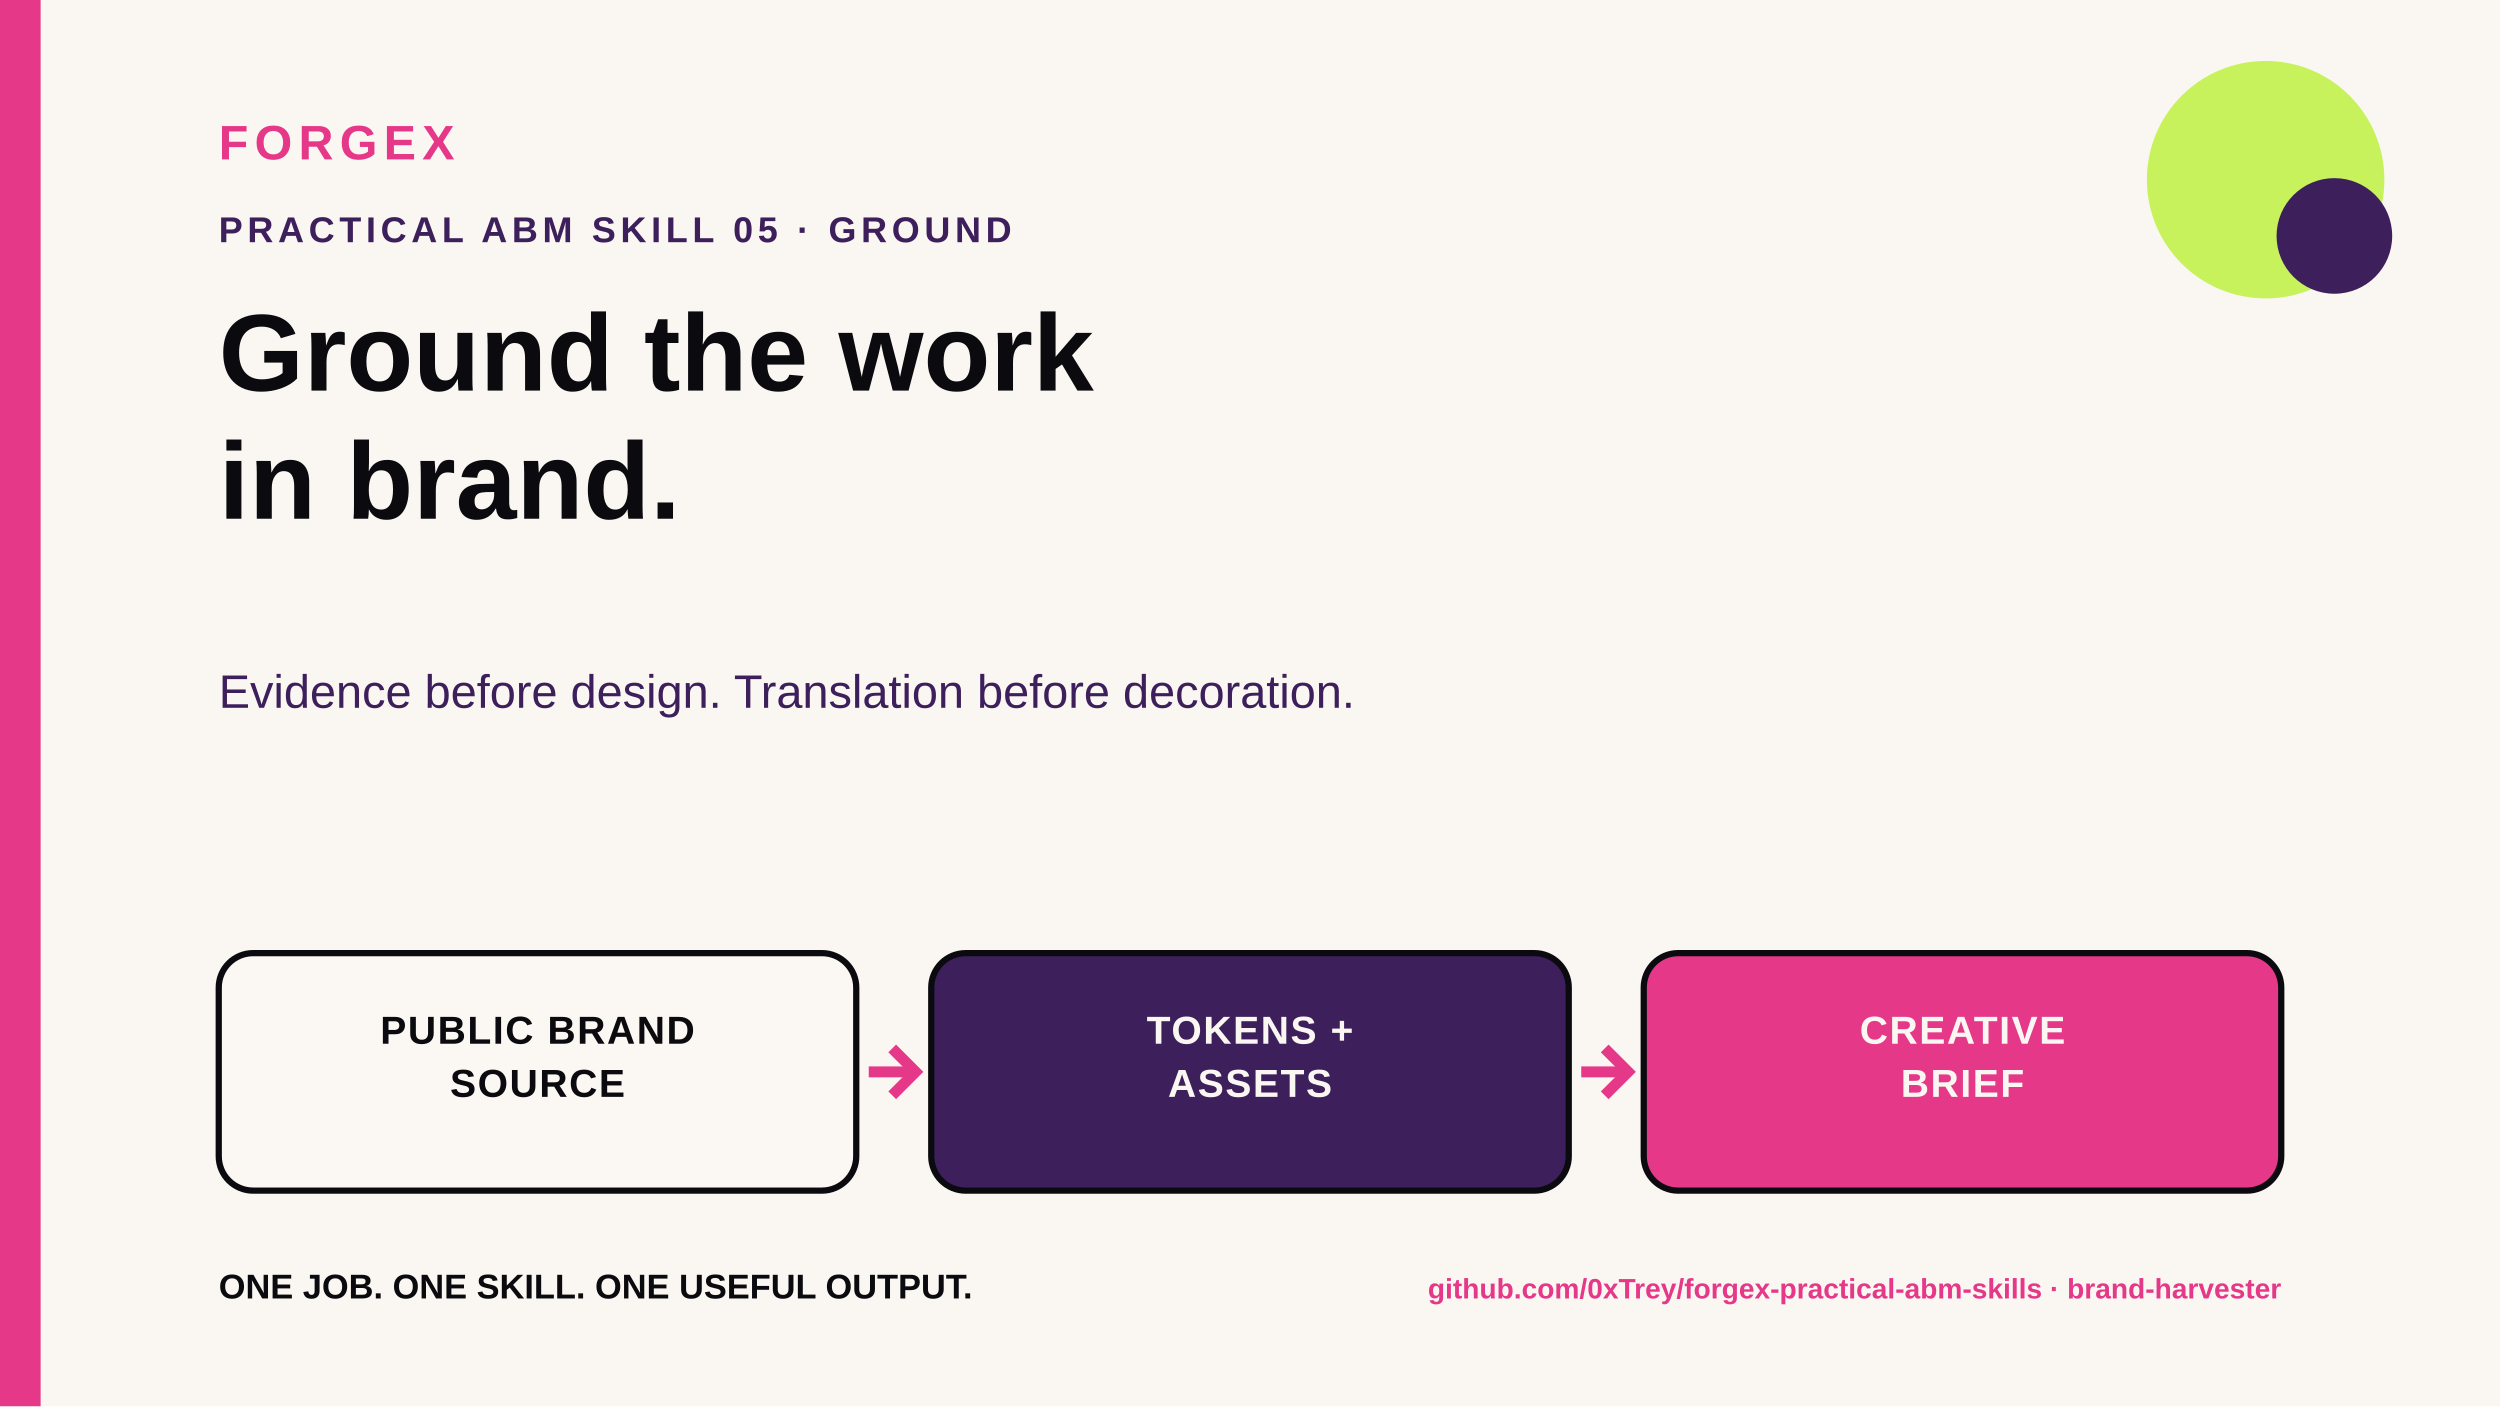
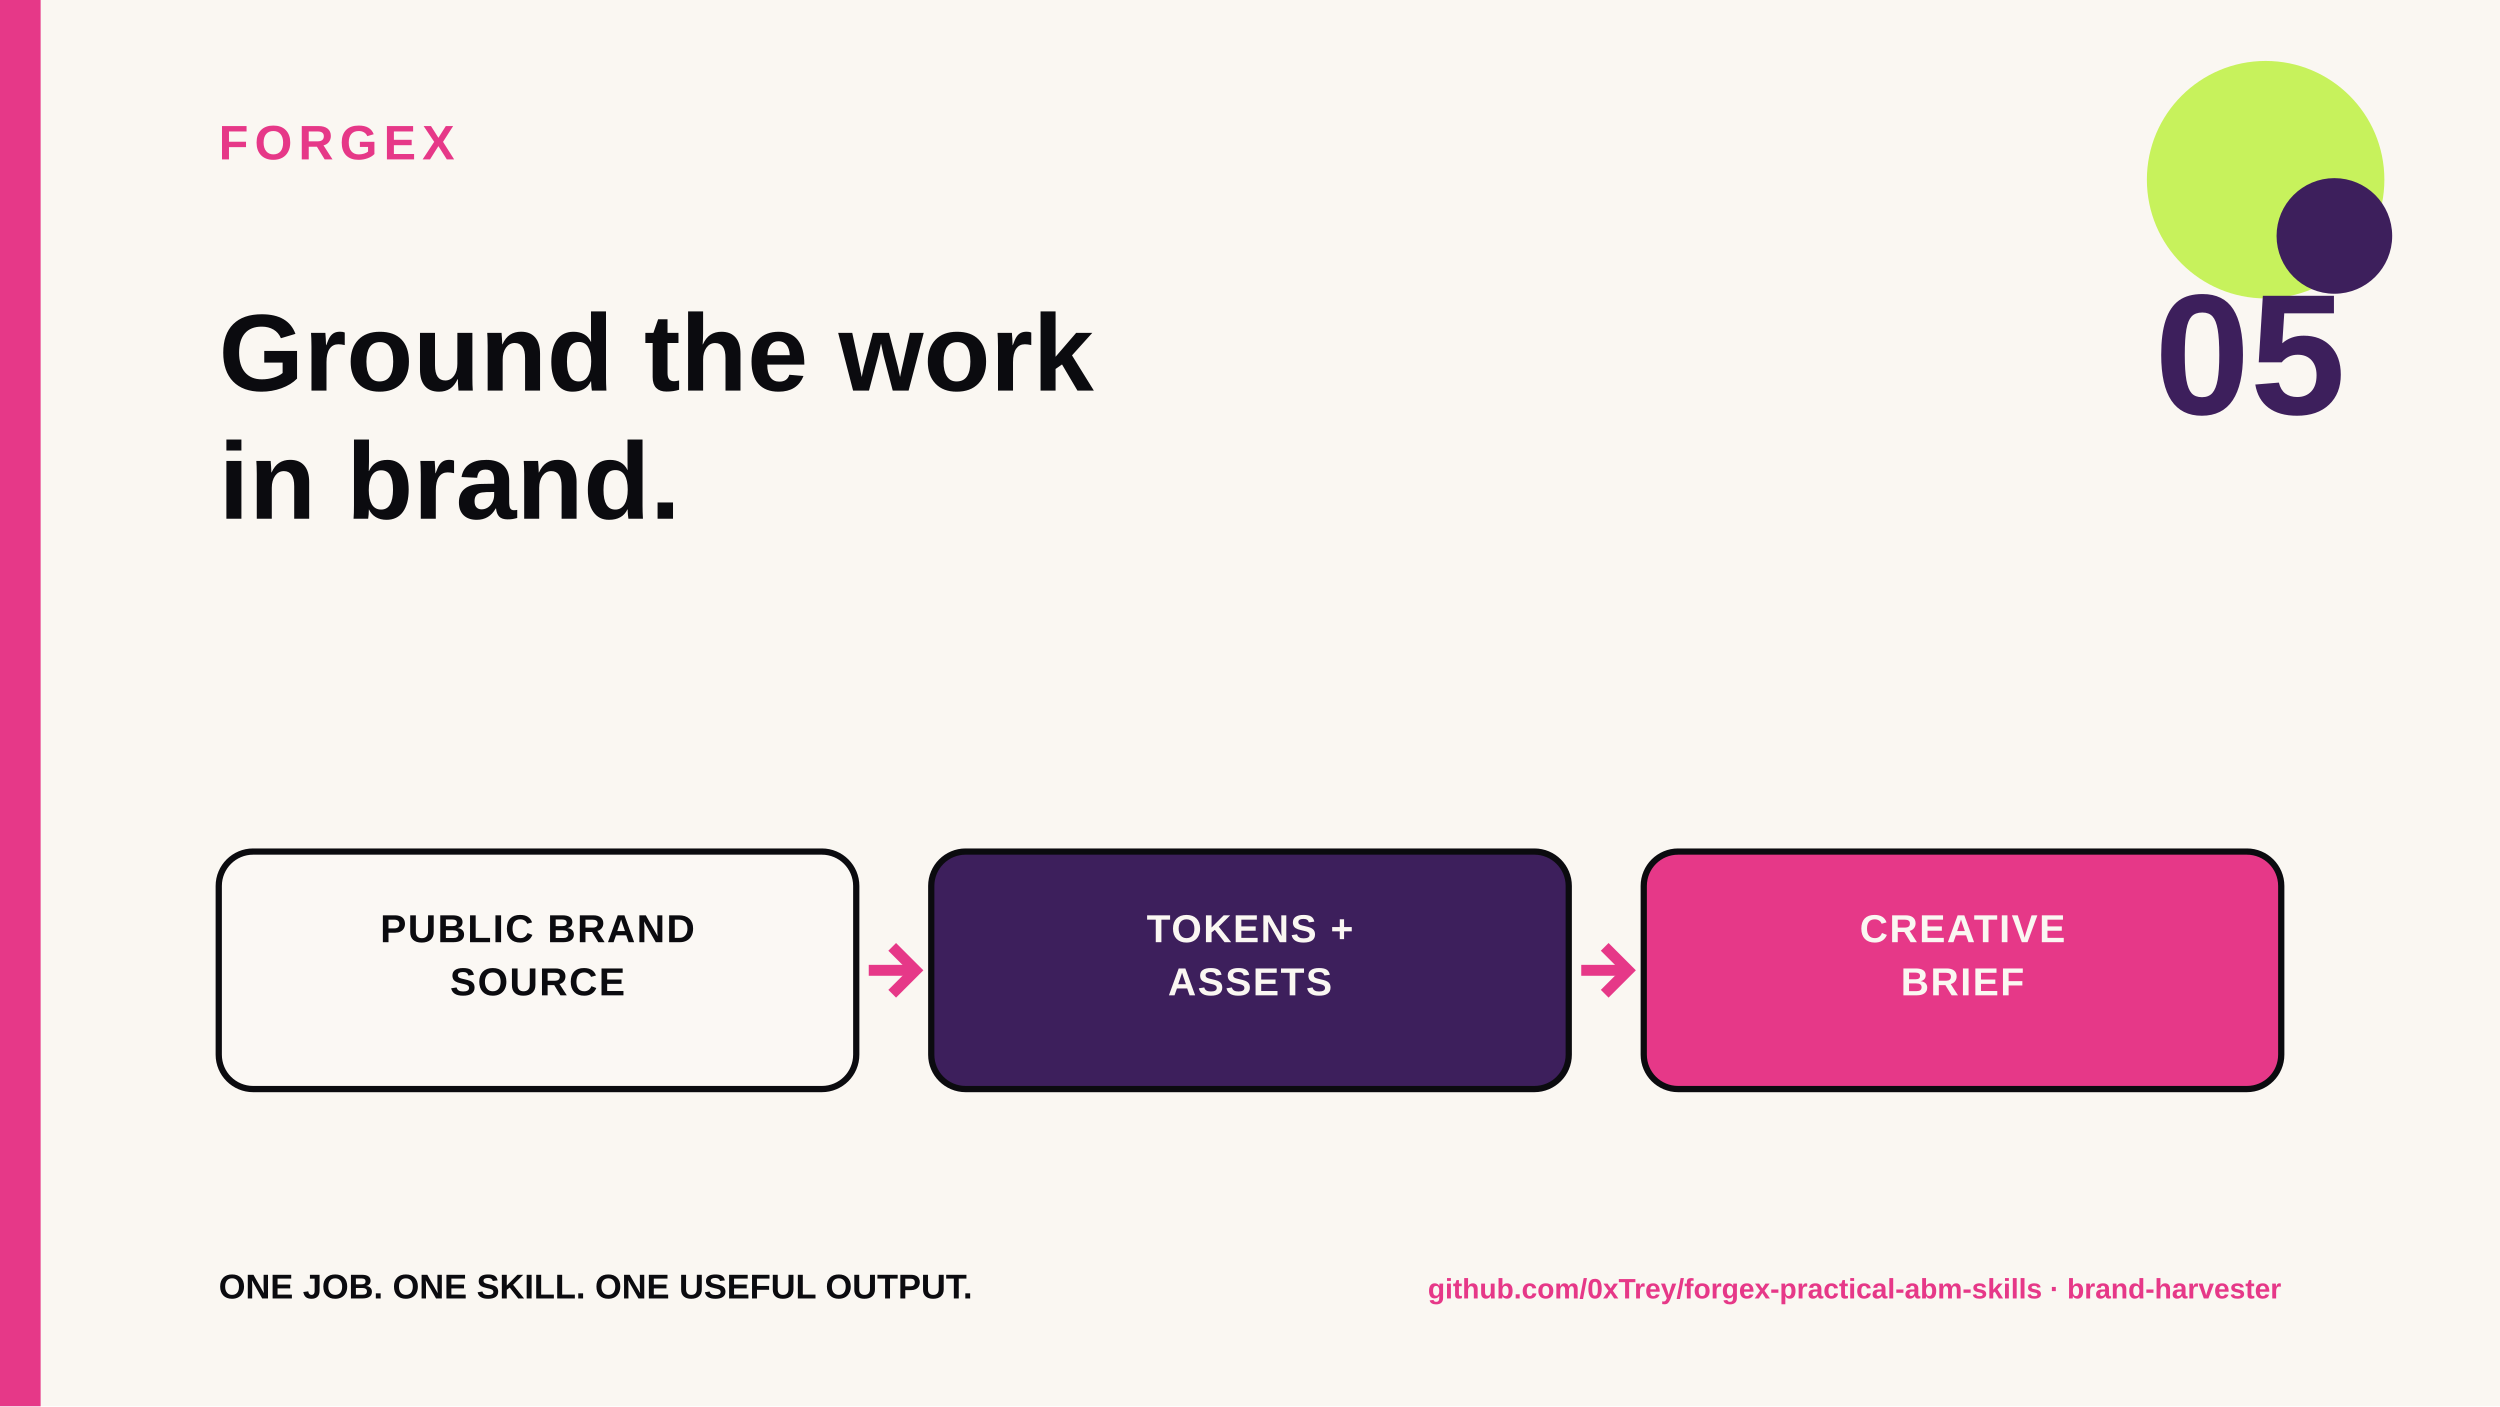
<svg xmlns="http://www.w3.org/2000/svg" width="1600" height="900" viewBox="0 0 1600 900">
  <rect width="1600" height="900" fill="#FAF7F2" />
  <rect x="0" y="0" width="26" height="900" fill="#E63888" />
  <circle cx="1450" cy="115" r="76" fill="#C7F25C" />
  <circle cx="1494" cy="151" r="37" fill="#3D1F5C" />
  <text x="140" y="102" font-family="Arial, Helvetica, sans-serif" font-size="31" font-weight="900" fill="#E63888" letter-spacing="4">FORGEX</text>
-   <text x="140" y="155" font-family="Arial, Helvetica, sans-serif" font-size="23" font-weight="800" fill="#3D1F5C" letter-spacing="3">PRACTICAL ABM SKILL 05 · GROUND</text>
+   <text x="1440" y="265" text-anchor="middle" font-family="Arial, Helvetica, sans-serif" font-size="110" font-weight="900" fill="#3D1F5C">05</text>
  <text x="140" y="250" fill="#0B0B0F" font-family="Arial, Helvetica, sans-serif" font-size="70" font-weight="900">Ground the work</text>
  <text x="140" y="332" fill="#0B0B0F" font-family="Arial, Helvetica, sans-serif" font-size="70" font-weight="900">in brand.</text>
-   <text x="140" y="453" font-family="Arial, Helvetica, sans-serif" font-size="30" fill="#3D1F5C">Evidence before design. Translation before decoration.</text>
-   <rect x="140" y="610" width="408" height="152" rx="22" fill="#FBF8F4" stroke="#0B0B0F" stroke-width="4" />
-   <path d="M 556 686 L 586 686" stroke="#E63888" stroke-width="7" />
-   <path d="M 571 671 L 586 686 L 571 701" fill="none" stroke="#E63888" stroke-width="7" />
-   <text x="344" y="668" text-anchor="middle" fill="#0B0B0F" font-family="Arial, Helvetica, sans-serif" font-size="25" font-weight="800" letter-spacing="1">PUBLIC BRAND</text>
-   <text x="344" y="702" text-anchor="middle" fill="#0B0B0F" font-family="Arial, Helvetica, sans-serif" font-size="25" font-weight="800" letter-spacing="1">SOURCE</text>
-   <rect x="596" y="610" width="408" height="152" rx="22" fill="#3D1F5C" stroke="#0B0B0F" stroke-width="4" />
-   <path d="M 1012 686 L 1042 686" stroke="#E63888" stroke-width="7" />
-   <path d="M 1027 671 L 1042 686 L 1027 701" fill="none" stroke="#E63888" stroke-width="7" />
-   <text x="800" y="668" text-anchor="middle" fill="#FAF7F2" font-family="Arial, Helvetica, sans-serif" font-size="25" font-weight="800" letter-spacing="1">TOKENS +</text>
-   <text x="800" y="702" text-anchor="middle" fill="#FAF7F2" font-family="Arial, Helvetica, sans-serif" font-size="25" font-weight="800" letter-spacing="1">ASSETS</text>
-   <rect x="1052" y="610" width="408" height="152" rx="22" fill="#E63888" stroke="#0B0B0F" stroke-width="4" />
-   <text x="1256" y="668" text-anchor="middle" fill="#FAF7F2" font-family="Arial, Helvetica, sans-serif" font-size="25" font-weight="800" letter-spacing="1">CREATIVE</text>
-   <text x="1256" y="702" text-anchor="middle" fill="#FAF7F2" font-family="Arial, Helvetica, sans-serif" font-size="25" font-weight="800" letter-spacing="1">BRIEF</text>
+   <rect x="140" y="545" width="408" height="152" rx="22" fill="#FBF8F4" stroke="#0B0B0F" stroke-width="4" />
+   <path d="M 556 621 L 586 621" stroke="#E63888" stroke-width="7" />
+   <path d="M 571 606 L 586 621 L 571 636" fill="none" stroke="#E63888" stroke-width="7" />
+   <text x="344" y="603" text-anchor="middle" fill="#0B0B0F" font-family="Arial, Helvetica, sans-serif" font-size="25" font-weight="800" letter-spacing="1">PUBLIC BRAND</text>
+   <text x="344" y="637" text-anchor="middle" fill="#0B0B0F" font-family="Arial, Helvetica, sans-serif" font-size="25" font-weight="800" letter-spacing="1">SOURCE</text>
+   <rect x="596" y="545" width="408" height="152" rx="22" fill="#3D1F5C" stroke="#0B0B0F" stroke-width="4" />
+   <path d="M 1012 621 L 1042 621" stroke="#E63888" stroke-width="7" />
+   <path d="M 1027 606 L 1042 621 L 1027 636" fill="none" stroke="#E63888" stroke-width="7" />
+   <text x="800" y="603" text-anchor="middle" fill="#FAF7F2" font-family="Arial, Helvetica, sans-serif" font-size="25" font-weight="800" letter-spacing="1">TOKENS +</text>
+   <text x="800" y="637" text-anchor="middle" fill="#FAF7F2" font-family="Arial, Helvetica, sans-serif" font-size="25" font-weight="800" letter-spacing="1">ASSETS</text>
+   <rect x="1052" y="545" width="408" height="152" rx="22" fill="#E63888" stroke="#0B0B0F" stroke-width="4" />
+   <text x="1256" y="603" text-anchor="middle" fill="#FAF7F2" font-family="Arial, Helvetica, sans-serif" font-size="25" font-weight="800" letter-spacing="1">CREATIVE</text>
+   <text x="1256" y="637" text-anchor="middle" fill="#FAF7F2" font-family="Arial, Helvetica, sans-serif" font-size="25" font-weight="800" letter-spacing="1">BRIEF</text>
  <text x="140" y="831" font-family="Arial, Helvetica, sans-serif" font-size="22" font-weight="700" fill="#0B0B0F">ONE JOB. ONE SKILL. ONE USEFUL OUTPUT.</text>
  <text x="1460" y="831" text-anchor="end" font-family="Arial, Helvetica, sans-serif" font-size="18" font-weight="700" fill="#E63888">github.com/0xTrey/forgex-practical-abm-skills · brand-harvester</text>
</svg>
